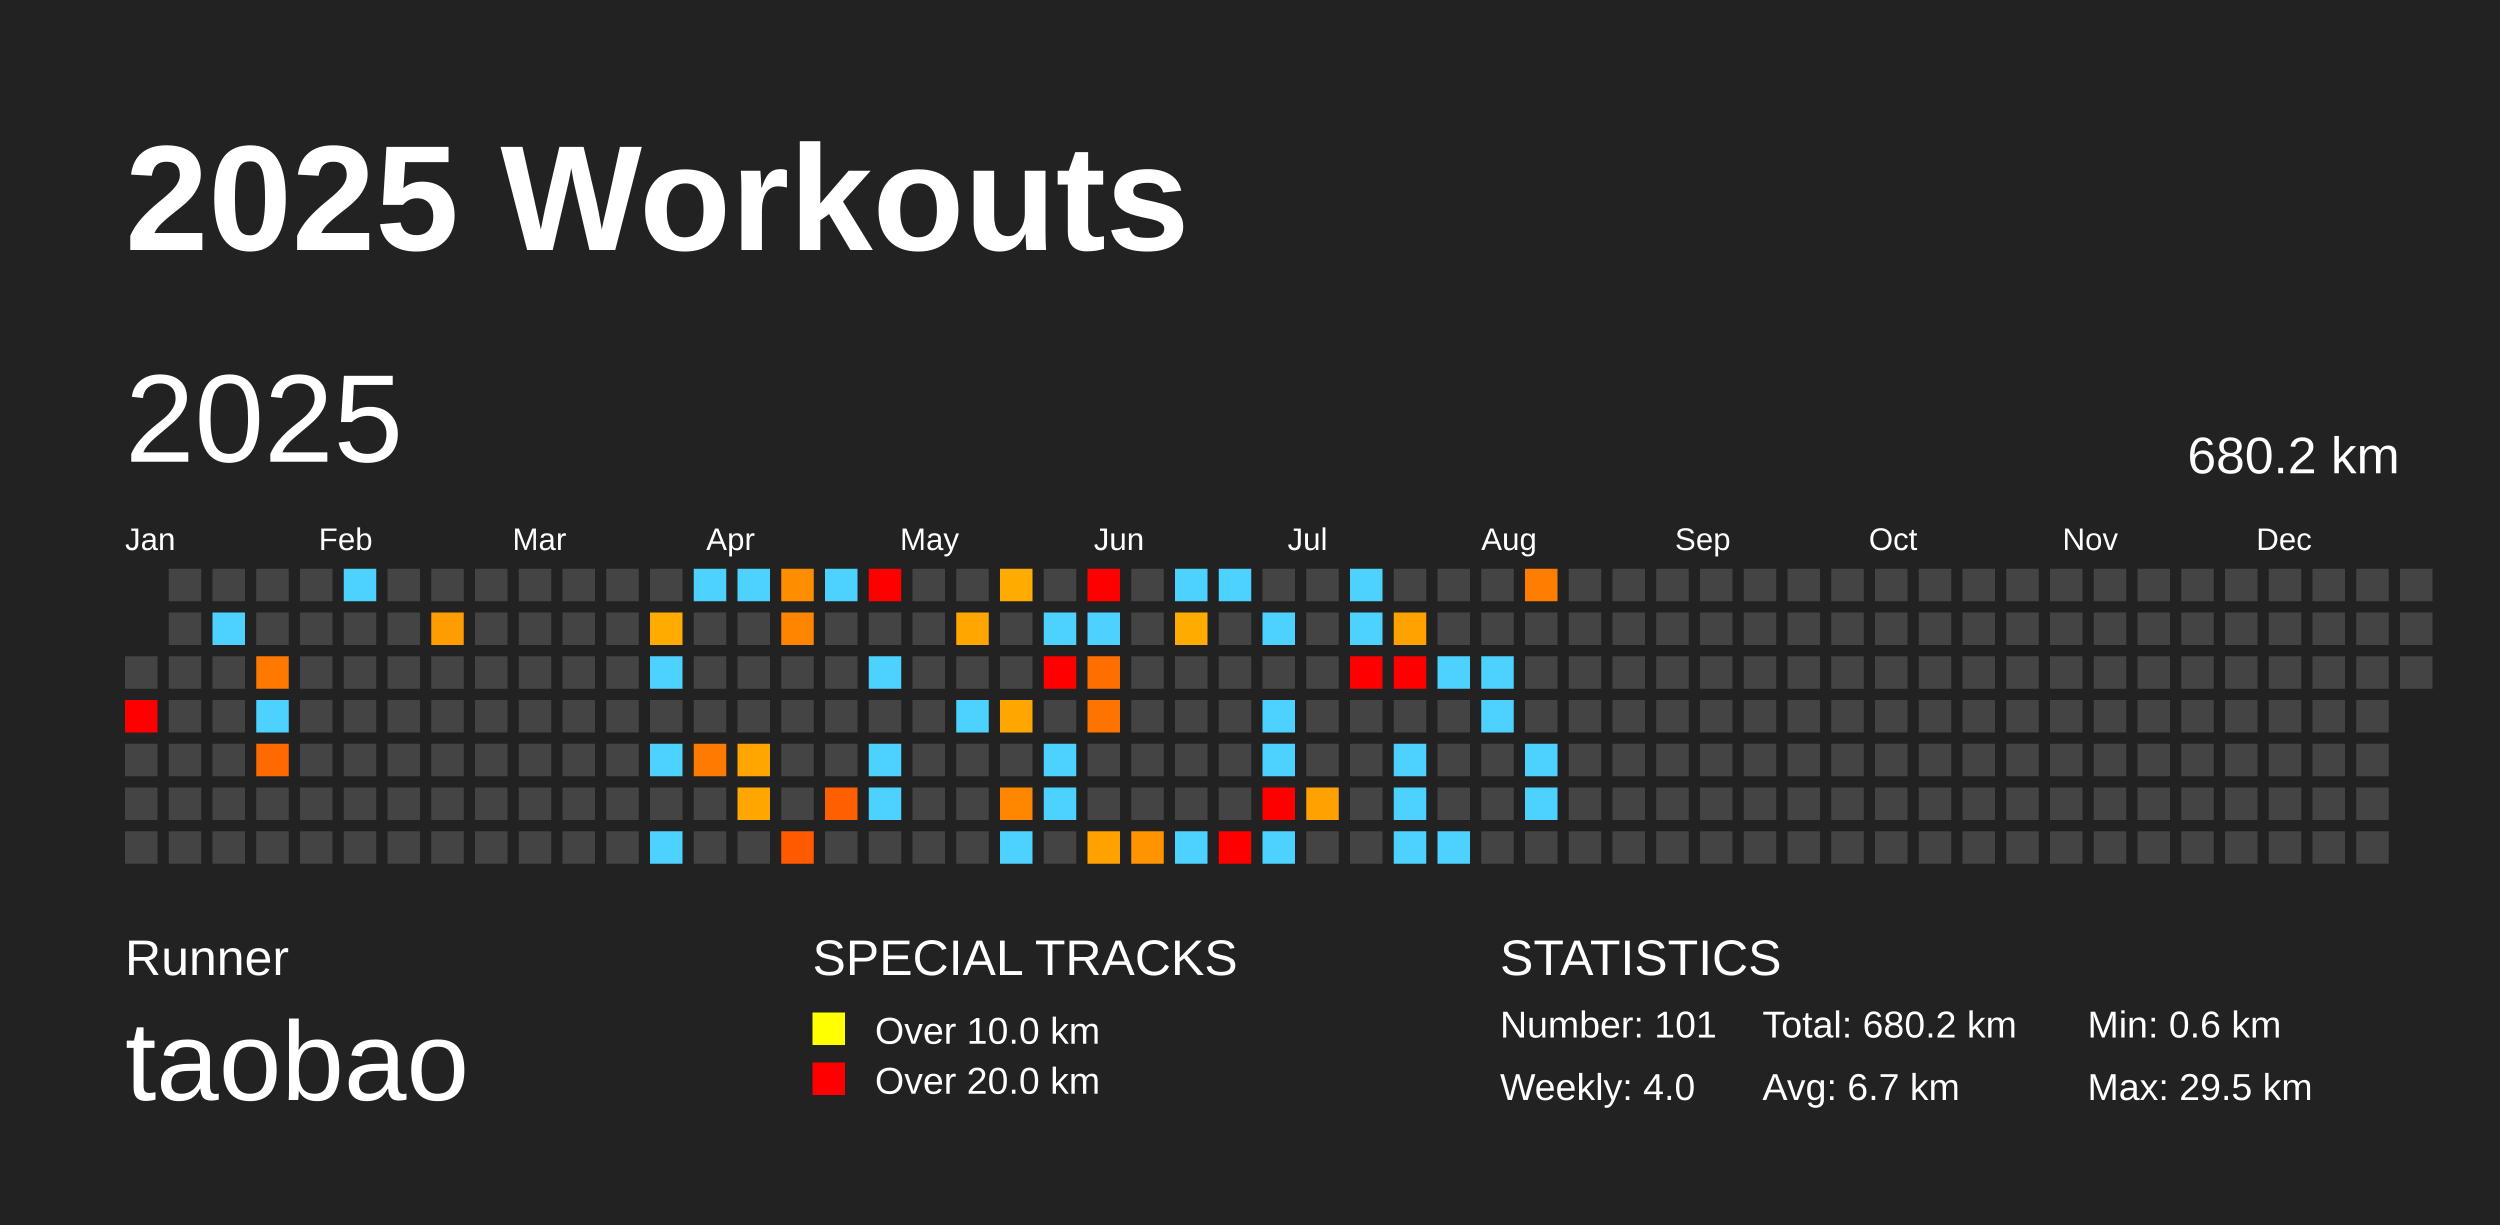
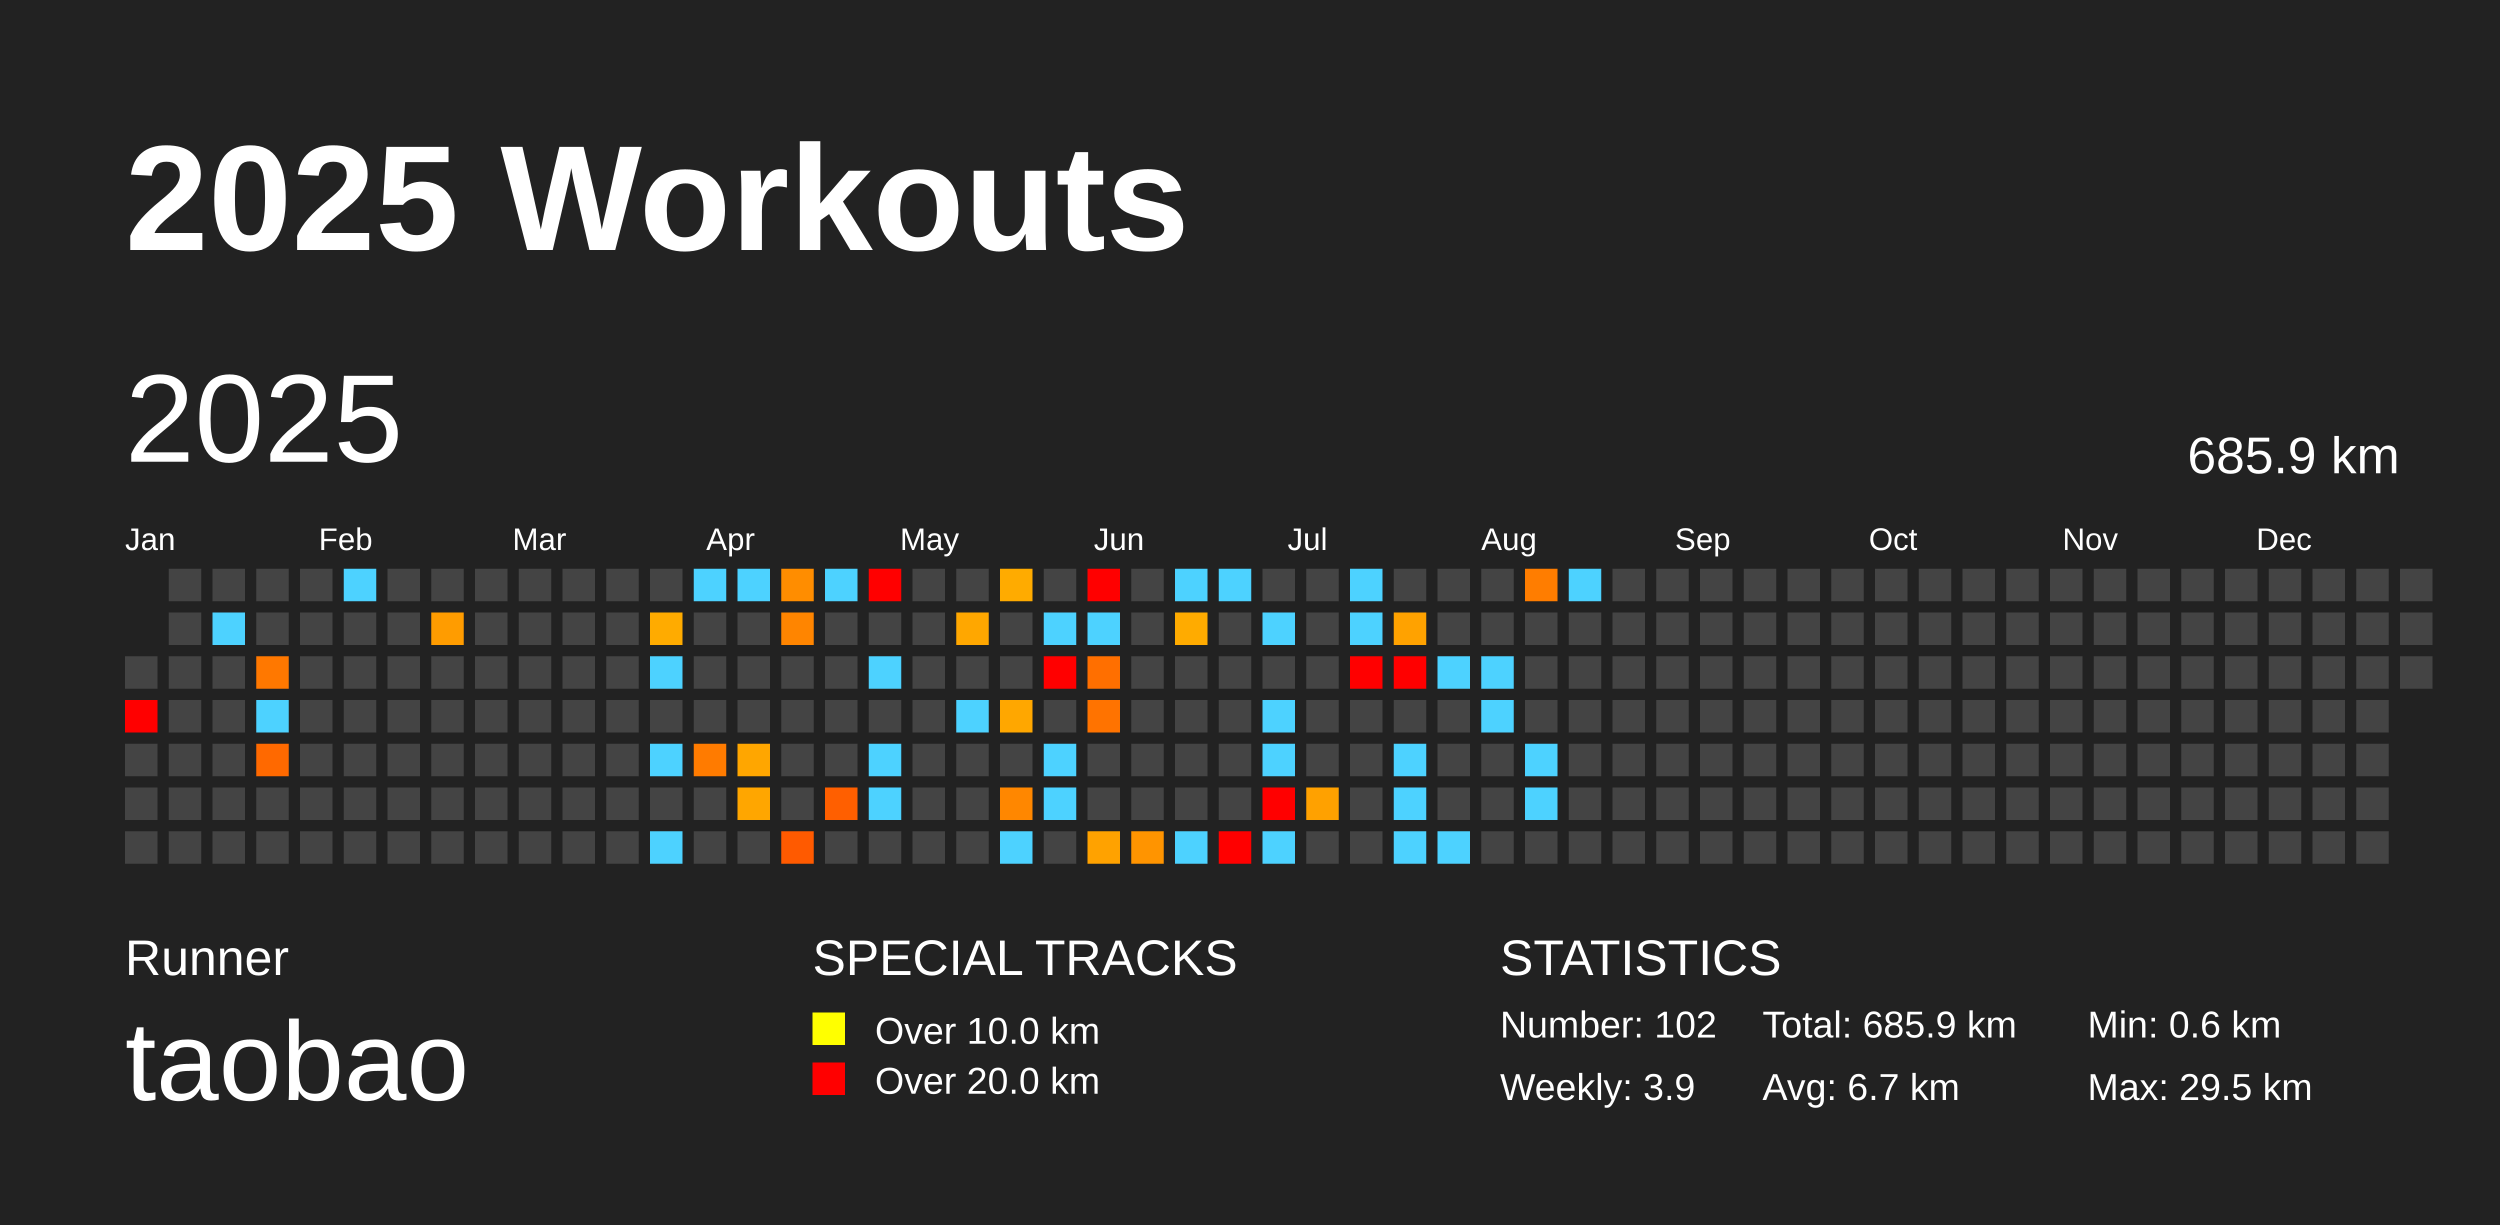
<svg xmlns="http://www.w3.org/2000/svg" baseProfile="full" height="98mm" version="1.1" viewBox="0,0,200,98" width="200mm">
  <defs />
  <rect fill="#222222" height="98" width="200" x="0" y="0" />
  <text fill="#FFFFFF" style="font-size:12px; font-family:Arial; font-weight:bold;" x="10" y="20">2025 Workouts</text>
  <text fill="#FFFFFF" style="font-size:4px; font-family:Arial" x="10" y="78">Runner</text>
  <text fill="#FFFFFF" style="font-size:9px; font-family:Arial" x="10" y="88">taobao</text>
  <text fill="#FFFFFF" style="font-size:4px; font-family:Arial" x="65" y="78">SPECIAL TRACKS</text>
  <rect fill="yellow" height="2.6" width="2.6" x="65" y="81" />
  <text fill="#FFFFFF" style="font-size:3px; font-family:Arial" x="70" y="83.5">Over 10.0 km</text>
  <rect fill="red" height="2.6" width="2.6" x="65" y="85" />
  <text fill="#FFFFFF" style="font-size:3px; font-family:Arial" x="70" y="87.5">Over 20.0 km</text>
  <text fill="#FFFFFF" style="font-size:4px; font-family:Arial" x="120" y="78">STATISTICS</text>
-   <text fill="#FFFFFF" style="font-size:3px; font-family:Arial" x="120" y="83">Number: 101</text>
-   <text fill="#FFFFFF" style="font-size:3px; font-family:Arial" x="120" y="88">Weekly: 4.0</text>
-   <text fill="#FFFFFF" style="font-size:3px; font-family:Arial" x="141" y="83">Total: 680.2 km</text>
+   <text fill="#FFFFFF" style="font-size:3px; font-family:Arial" x="120" y="83">Number: 102</text>
+   <text fill="#FFFFFF" style="font-size:3px; font-family:Arial" x="120" y="88">Weekly: 3.9</text>
+   <text fill="#FFFFFF" style="font-size:3px; font-family:Arial" x="141" y="83">Total: 685.9 km</text>
  <text fill="#FFFFFF" style="font-size:3px; font-family:Arial" x="141" y="88">Avg: 6.7 km</text>
  <text fill="#FFFFFF" style="font-size:3px; font-family:Arial" x="167" y="83">Min: 0.6 km</text>
  <text fill="#FFFFFF" style="font-size:3px; font-family:Arial" x="167" y="88">Max: 29.5 km</text>
  <text dominant-baseline="hanging" fill="#FFFFFF" style="font-size:10.0px; font-family:Arial;" x="10" y="30">2025</text>
-   <text dominant-baseline="hanging" fill="#FFFFFF" style="font-size:4.125px; font-family:Arial;" x="175" y="35">680.2 km</text>
+   <text dominant-baseline="hanging" fill="#FFFFFF" style="font-size:4.125px; font-family:Arial;" x="175" y="35">685.9 km</text>
  <text fill="#FFFFFF" style="font-size:2.5px; font-family:Arial" x="10.0" y="44">Jan</text>
  <text fill="#FFFFFF" style="font-size:2.5px; font-family:Arial" x="25.5" y="44">Feb</text>
  <text fill="#FFFFFF" style="font-size:2.5px; font-family:Arial" x="41.0" y="44">Mar</text>
  <text fill="#FFFFFF" style="font-size:2.5px; font-family:Arial" x="56.5" y="44">Apr</text>
  <text fill="#FFFFFF" style="font-size:2.5px; font-family:Arial" x="72.0" y="44">May</text>
  <text fill="#FFFFFF" style="font-size:2.5px; font-family:Arial" x="87.5" y="44">Jun</text>
  <text fill="#FFFFFF" style="font-size:2.5px; font-family:Arial" x="103.0" y="44">Jul</text>
  <text fill="#FFFFFF" style="font-size:2.5px; font-family:Arial" x="118.5" y="44">Aug</text>
  <text fill="#FFFFFF" style="font-size:2.5px; font-family:Arial" x="134.0" y="44">Sep</text>
  <text fill="#FFFFFF" style="font-size:2.5px; font-family:Arial" x="149.5" y="44">Oct</text>
  <text fill="#FFFFFF" style="font-size:2.5px; font-family:Arial" x="165.0" y="44">Nov</text>
  <text fill="#FFFFFF" style="font-size:2.5px; font-family:Arial" x="180.5" y="44">Dec</text>
  <rect fill="#444444" height="2.6" width="2.6" x="10.0" y="52.5" />
  <rect fill="red" height="2.6" width="2.6" x="10.0" y="56.0" />
  <rect fill="#444444" height="2.6" width="2.6" x="10.0" y="59.5" />
  <rect fill="#444444" height="2.6" width="2.6" x="10.0" y="63.0" />
  <rect fill="#444444" height="2.6" width="2.6" x="10.0" y="66.5" />
  <rect fill="#444444" height="2.6" width="2.6" x="13.5" y="45.5" />
  <rect fill="#444444" height="2.6" width="2.6" x="13.5" y="49.0" />
  <rect fill="#444444" height="2.6" width="2.6" x="13.5" y="52.5" />
  <rect fill="#444444" height="2.6" width="2.6" x="13.5" y="56.0" />
  <rect fill="#444444" height="2.6" width="2.6" x="13.5" y="59.5" />
  <rect fill="#444444" height="2.6" width="2.6" x="13.5" y="63.0" />
  <rect fill="#444444" height="2.6" width="2.6" x="13.5" y="66.5" />
  <rect fill="#444444" height="2.6" width="2.6" x="17.0" y="45.5" />
  <rect fill="#4dd2ff" height="2.6" width="2.6" x="17.0" y="49.0" />
  <rect fill="#444444" height="2.6" width="2.6" x="17.0" y="52.5" />
  <rect fill="#444444" height="2.6" width="2.6" x="17.0" y="56.0" />
  <rect fill="#444444" height="2.6" width="2.6" x="17.0" y="59.5" />
  <rect fill="#444444" height="2.6" width="2.6" x="17.0" y="63.0" />
  <rect fill="#444444" height="2.6" width="2.6" x="17.0" y="66.5" />
  <rect fill="#444444" height="2.6" width="2.6" x="20.5" y="45.5" />
  <rect fill="#444444" height="2.6" width="2.6" x="20.5" y="49.0" />
  <rect fill="#ff7800" height="2.6" width="2.6" x="20.5" y="52.5" />
  <rect fill="#4dd2ff" height="2.6" width="2.6" x="20.5" y="56.0" />
  <rect fill="#ff6900" height="2.6" width="2.6" x="20.5" y="59.5" />
  <rect fill="#444444" height="2.6" width="2.6" x="20.5" y="63.0" />
  <rect fill="#444444" height="2.6" width="2.6" x="20.5" y="66.5" />
  <rect fill="#444444" height="2.6" width="2.6" x="24.0" y="45.5" />
  <rect fill="#444444" height="2.6" width="2.6" x="24.0" y="49.0" />
  <rect fill="#444444" height="2.6" width="2.6" x="24.0" y="52.5" />
  <rect fill="#444444" height="2.6" width="2.6" x="24.0" y="56.0" />
  <rect fill="#444444" height="2.6" width="2.6" x="24.0" y="59.5" />
  <rect fill="#444444" height="2.6" width="2.6" x="24.0" y="63.0" />
  <rect fill="#444444" height="2.6" width="2.6" x="24.0" y="66.5" />
  <rect fill="#4dd2ff" height="2.6" width="2.6" x="27.5" y="45.5" />
  <rect fill="#444444" height="2.6" width="2.6" x="27.5" y="49.0" />
  <rect fill="#444444" height="2.6" width="2.6" x="27.5" y="52.5" />
  <rect fill="#444444" height="2.6" width="2.6" x="27.5" y="56.0" />
  <rect fill="#444444" height="2.6" width="2.6" x="27.5" y="59.5" />
  <rect fill="#444444" height="2.6" width="2.6" x="27.5" y="63.0" />
  <rect fill="#444444" height="2.6" width="2.6" x="27.5" y="66.5" />
  <rect fill="#444444" height="2.6" width="2.6" x="31.0" y="45.5" />
  <rect fill="#444444" height="2.6" width="2.6" x="31.0" y="49.0" />
  <rect fill="#444444" height="2.6" width="2.6" x="31.0" y="52.5" />
  <rect fill="#444444" height="2.6" width="2.6" x="31.0" y="56.0" />
  <rect fill="#444444" height="2.6" width="2.6" x="31.0" y="59.5" />
  <rect fill="#444444" height="2.6" width="2.6" x="31.0" y="63.0" />
  <rect fill="#444444" height="2.6" width="2.6" x="31.0" y="66.5" />
  <rect fill="#444444" height="2.6" width="2.6" x="34.5" y="45.5" />
  <rect fill="#ff9c00" height="2.6" width="2.6" x="34.5" y="49.0" />
  <rect fill="#444444" height="2.6" width="2.6" x="34.5" y="52.5" />
  <rect fill="#444444" height="2.6" width="2.6" x="34.5" y="56.0" />
  <rect fill="#444444" height="2.6" width="2.6" x="34.5" y="59.5" />
  <rect fill="#444444" height="2.6" width="2.6" x="34.5" y="63.0" />
  <rect fill="#444444" height="2.6" width="2.6" x="34.5" y="66.5" />
  <rect fill="#444444" height="2.6" width="2.6" x="38.0" y="45.5" />
  <rect fill="#444444" height="2.6" width="2.6" x="38.0" y="49.0" />
  <rect fill="#444444" height="2.6" width="2.6" x="38.0" y="52.5" />
  <rect fill="#444444" height="2.6" width="2.6" x="38.0" y="56.0" />
  <rect fill="#444444" height="2.6" width="2.6" x="38.0" y="59.5" />
  <rect fill="#444444" height="2.6" width="2.6" x="38.0" y="63.0" />
  <rect fill="#444444" height="2.6" width="2.6" x="38.0" y="66.5" />
  <rect fill="#444444" height="2.6" width="2.6" x="41.5" y="45.5" />
  <rect fill="#444444" height="2.6" width="2.6" x="41.5" y="49.0" />
  <rect fill="#444444" height="2.6" width="2.6" x="41.5" y="52.5" />
  <rect fill="#444444" height="2.6" width="2.6" x="41.5" y="56.0" />
  <rect fill="#444444" height="2.6" width="2.6" x="41.5" y="59.5" />
  <rect fill="#444444" height="2.6" width="2.6" x="41.5" y="63.0" />
  <rect fill="#444444" height="2.6" width="2.6" x="41.5" y="66.5" />
  <rect fill="#444444" height="2.6" width="2.6" x="45.0" y="45.5" />
  <rect fill="#444444" height="2.6" width="2.6" x="45.0" y="49.0" />
  <rect fill="#444444" height="2.6" width="2.6" x="45.0" y="52.5" />
  <rect fill="#444444" height="2.6" width="2.6" x="45.0" y="56.0" />
  <rect fill="#444444" height="2.6" width="2.6" x="45.0" y="59.5" />
  <rect fill="#444444" height="2.6" width="2.6" x="45.0" y="63.0" />
  <rect fill="#444444" height="2.6" width="2.6" x="45.0" y="66.5" />
  <rect fill="#444444" height="2.6" width="2.6" x="48.5" y="45.5" />
  <rect fill="#444444" height="2.6" width="2.6" x="48.5" y="49.0" />
  <rect fill="#444444" height="2.6" width="2.6" x="48.5" y="52.5" />
  <rect fill="#444444" height="2.6" width="2.6" x="48.5" y="56.0" />
  <rect fill="#444444" height="2.6" width="2.6" x="48.5" y="59.5" />
  <rect fill="#444444" height="2.6" width="2.6" x="48.5" y="63.0" />
  <rect fill="#444444" height="2.6" width="2.6" x="48.5" y="66.5" />
  <rect fill="#444444" height="2.6" width="2.6" x="52.0" y="45.5" />
  <rect fill="#ffab00" height="2.6" width="2.6" x="52.0" y="49.0" />
  <rect fill="#4dd2ff" height="2.6" width="2.6" x="52.0" y="52.5" />
  <rect fill="#444444" height="2.6" width="2.6" x="52.0" y="56.0" />
  <rect fill="#4dd2ff" height="2.6" width="2.6" x="52.0" y="59.5" />
  <rect fill="#444444" height="2.6" width="2.6" x="52.0" y="63.0" />
  <rect fill="#4dd2ff" height="2.6" width="2.6" x="52.0" y="66.5" />
  <rect fill="#4dd2ff" height="2.6" width="2.6" x="55.5" y="45.5" />
  <rect fill="#444444" height="2.6" width="2.6" x="55.5" y="49.0" />
  <rect fill="#444444" height="2.6" width="2.6" x="55.5" y="52.5" />
  <rect fill="#444444" height="2.6" width="2.6" x="55.5" y="56.0" />
  <rect fill="#ff7b00" height="2.6" width="2.6" x="55.5" y="59.5" />
  <rect fill="#444444" height="2.6" width="2.6" x="55.5" y="63.0" />
  <rect fill="#444444" height="2.6" width="2.6" x="55.5" y="66.5" />
  <rect fill="#4dd2ff" height="2.6" width="2.6" x="59.0" y="45.5" />
  <rect fill="#444444" height="2.6" width="2.6" x="59.0" y="49.0" />
  <rect fill="#444444" height="2.6" width="2.6" x="59.0" y="52.5" />
  <rect fill="#444444" height="2.6" width="2.6" x="59.0" y="56.0" />
  <rect fill="#ffa600" height="2.6" width="2.6" x="59.0" y="59.5" />
  <rect fill="#ffa600" height="2.6" width="2.6" x="59.0" y="63.0" />
  <rect fill="#444444" height="2.6" width="2.6" x="59.0" y="66.5" />
  <rect fill="#ff8d00" height="2.6" width="2.6" x="62.5" y="45.5" />
  <rect fill="#ff8500" height="2.6" width="2.6" x="62.5" y="49.0" />
  <rect fill="#444444" height="2.6" width="2.6" x="62.5" y="52.5" />
  <rect fill="#444444" height="2.6" width="2.6" x="62.5" y="56.0" />
  <rect fill="#444444" height="2.6" width="2.6" x="62.5" y="59.5" />
  <rect fill="#444444" height="2.6" width="2.6" x="62.5" y="63.0" />
  <rect fill="#ff5a00" height="2.6" width="2.6" x="62.5" y="66.5" />
  <rect fill="#4dd2ff" height="2.6" width="2.6" x="66.0" y="45.5" />
  <rect fill="#444444" height="2.6" width="2.6" x="66.0" y="49.0" />
  <rect fill="#444444" height="2.6" width="2.6" x="66.0" y="52.5" />
  <rect fill="#444444" height="2.6" width="2.6" x="66.0" y="56.0" />
  <rect fill="#444444" height="2.6" width="2.6" x="66.0" y="59.5" />
  <rect fill="#ff5f00" height="2.6" width="2.6" x="66.0" y="63.0" />
  <rect fill="#444444" height="2.6" width="2.6" x="66.0" y="66.5" />
  <rect fill="red" height="2.6" width="2.6" x="69.5" y="45.5" />
  <rect fill="#444444" height="2.6" width="2.6" x="69.5" y="49.0" />
  <rect fill="#4dd2ff" height="2.6" width="2.6" x="69.5" y="52.5" />
  <rect fill="#444444" height="2.6" width="2.6" x="69.5" y="56.0" />
  <rect fill="#4dd2ff" height="2.6" width="2.6" x="69.5" y="59.5" />
  <rect fill="#4dd2ff" height="2.6" width="2.6" x="69.5" y="63.0" />
  <rect fill="#444444" height="2.6" width="2.6" x="69.5" y="66.5" />
  <rect fill="#444444" height="2.6" width="2.6" x="73.0" y="45.5" />
  <rect fill="#444444" height="2.6" width="2.6" x="73.0" y="49.0" />
  <rect fill="#444444" height="2.6" width="2.6" x="73.0" y="52.5" />
  <rect fill="#444444" height="2.6" width="2.6" x="73.0" y="56.0" />
  <rect fill="#444444" height="2.6" width="2.6" x="73.0" y="59.5" />
  <rect fill="#444444" height="2.6" width="2.6" x="73.0" y="63.0" />
  <rect fill="#444444" height="2.6" width="2.6" x="73.0" y="66.5" />
  <rect fill="#444444" height="2.6" width="2.6" x="76.5" y="45.5" />
  <rect fill="#ffa700" height="2.6" width="2.6" x="76.5" y="49.0" />
  <rect fill="#444444" height="2.6" width="2.6" x="76.5" y="52.5" />
  <rect fill="#4dd2ff" height="2.6" width="2.6" x="76.5" y="56.0" />
  <rect fill="#444444" height="2.6" width="2.6" x="76.5" y="59.5" />
  <rect fill="#444444" height="2.6" width="2.6" x="76.5" y="63.0" />
  <rect fill="#444444" height="2.6" width="2.6" x="76.5" y="66.5" />
  <rect fill="#ffab00" height="2.6" width="2.6" x="80.0" y="45.5" />
  <rect fill="#444444" height="2.6" width="2.6" x="80.0" y="49.0" />
  <rect fill="#444444" height="2.6" width="2.6" x="80.0" y="52.5" />
  <rect fill="#ffa700" height="2.6" width="2.6" x="80.0" y="56.0" />
  <rect fill="#444444" height="2.6" width="2.6" x="80.0" y="59.5" />
  <rect fill="#ff8700" height="2.6" width="2.6" x="80.0" y="63.0" />
  <rect fill="#4dd2ff" height="2.6" width="2.6" x="80.0" y="66.5" />
  <rect fill="#444444" height="2.6" width="2.6" x="83.5" y="45.5" />
  <rect fill="#4dd2ff" height="2.6" width="2.6" x="83.5" y="49.0" />
  <rect fill="red" height="2.6" width="2.6" x="83.5" y="52.5" />
  <rect fill="#444444" height="2.6" width="2.6" x="83.5" y="56.0" />
  <rect fill="#4dd2ff" height="2.6" width="2.6" x="83.5" y="59.5" />
  <rect fill="#4dd2ff" height="2.6" width="2.6" x="83.5" y="63.0" />
  <rect fill="#444444" height="2.6" width="2.6" x="83.5" y="66.5" />
  <rect fill="red" height="2.6" width="2.6" x="87.0" y="45.5" />
  <rect fill="#4dd2ff" height="2.6" width="2.6" x="87.0" y="49.0" />
  <rect fill="#ff6f00" height="2.6" width="2.6" x="87.0" y="52.5" />
  <rect fill="#ff7300" height="2.6" width="2.6" x="87.0" y="56.0" />
  <rect fill="#444444" height="2.6" width="2.6" x="87.0" y="59.5" />
  <rect fill="#444444" height="2.6" width="2.6" x="87.0" y="63.0" />
  <rect fill="#ffa200" height="2.6" width="2.6" x="87.0" y="66.5" />
  <rect fill="#444444" height="2.6" width="2.6" x="90.5" y="45.5" />
  <rect fill="#444444" height="2.6" width="2.6" x="90.5" y="49.0" />
  <rect fill="#444444" height="2.6" width="2.6" x="90.5" y="52.5" />
  <rect fill="#444444" height="2.6" width="2.6" x="90.5" y="56.0" />
  <rect fill="#444444" height="2.6" width="2.6" x="90.5" y="59.5" />
  <rect fill="#444444" height="2.6" width="2.6" x="90.5" y="63.0" />
  <rect fill="#ff9400" height="2.6" width="2.6" x="90.5" y="66.5" />
  <rect fill="#4dd2ff" height="2.6" width="2.6" x="94.0" y="45.5" />
  <rect fill="#ffab00" height="2.6" width="2.6" x="94.0" y="49.0" />
  <rect fill="#444444" height="2.6" width="2.6" x="94.0" y="52.5" />
  <rect fill="#444444" height="2.6" width="2.6" x="94.0" y="56.0" />
  <rect fill="#444444" height="2.6" width="2.6" x="94.0" y="59.5" />
  <rect fill="#444444" height="2.6" width="2.6" x="94.0" y="63.0" />
  <rect fill="#4dd2ff" height="2.6" width="2.6" x="94.0" y="66.5" />
  <rect fill="#4dd2ff" height="2.6" width="2.6" x="97.5" y="45.5" />
  <rect fill="#444444" height="2.6" width="2.6" x="97.5" y="49.0" />
  <rect fill="#444444" height="2.6" width="2.6" x="97.5" y="52.5" />
  <rect fill="#444444" height="2.6" width="2.6" x="97.5" y="56.0" />
  <rect fill="#444444" height="2.6" width="2.6" x="97.5" y="59.5" />
  <rect fill="#444444" height="2.6" width="2.6" x="97.5" y="63.0" />
  <rect fill="red" height="2.6" width="2.6" x="97.5" y="66.5" />
  <rect fill="#444444" height="2.6" width="2.6" x="101.0" y="45.5" />
  <rect fill="#4dd2ff" height="2.6" width="2.6" x="101.0" y="49.0" />
  <rect fill="#444444" height="2.6" width="2.6" x="101.0" y="52.5" />
  <rect fill="#4dd2ff" height="2.6" width="2.6" x="101.0" y="56.0" />
  <rect fill="#4dd2ff" height="2.6" width="2.6" x="101.0" y="59.5" />
  <rect fill="red" height="2.6" width="2.6" x="101.0" y="63.0" />
  <rect fill="#4dd2ff" height="2.6" width="2.6" x="101.0" y="66.5" />
  <rect fill="#444444" height="2.6" width="2.6" x="104.5" y="45.5" />
  <rect fill="#444444" height="2.6" width="2.6" x="104.5" y="49.0" />
  <rect fill="#444444" height="2.6" width="2.6" x="104.5" y="52.5" />
  <rect fill="#444444" height="2.6" width="2.6" x="104.5" y="56.0" />
  <rect fill="#444444" height="2.6" width="2.6" x="104.5" y="59.5" />
  <rect fill="#ffa100" height="2.6" width="2.6" x="104.5" y="63.0" />
  <rect fill="#444444" height="2.6" width="2.6" x="104.5" y="66.5" />
  <rect fill="#4dd2ff" height="2.6" width="2.6" x="108.0" y="45.5" />
  <rect fill="#4dd2ff" height="2.6" width="2.6" x="108.0" y="49.0" />
  <rect fill="red" height="2.6" width="2.6" x="108.0" y="52.5" />
  <rect fill="#444444" height="2.6" width="2.6" x="108.0" y="56.0" />
  <rect fill="#444444" height="2.6" width="2.6" x="108.0" y="59.5" />
  <rect fill="#444444" height="2.6" width="2.6" x="108.0" y="63.0" />
  <rect fill="#444444" height="2.6" width="2.6" x="108.0" y="66.5" />
  <rect fill="#444444" height="2.6" width="2.6" x="111.5" y="45.5" />
  <rect fill="#ffa200" height="2.6" width="2.6" x="111.5" y="49.0" />
  <rect fill="red" height="2.6" width="2.6" x="111.5" y="52.5" />
  <rect fill="#444444" height="2.6" width="2.6" x="111.5" y="56.0" />
  <rect fill="#4dd2ff" height="2.6" width="2.6" x="111.5" y="59.5" />
  <rect fill="#4dd2ff" height="2.6" width="2.6" x="111.5" y="63.0" />
  <rect fill="#4dd2ff" height="2.6" width="2.6" x="111.5" y="66.5" />
  <rect fill="#444444" height="2.6" width="2.6" x="115.0" y="45.5" />
  <rect fill="#444444" height="2.6" width="2.6" x="115.0" y="49.0" />
  <rect fill="#4dd2ff" height="2.6" width="2.6" x="115.0" y="52.5" />
  <rect fill="#444444" height="2.6" width="2.6" x="115.0" y="56.0" />
  <rect fill="#444444" height="2.6" width="2.6" x="115.0" y="59.5" />
  <rect fill="#444444" height="2.6" width="2.6" x="115.0" y="63.0" />
  <rect fill="#4dd2ff" height="2.6" width="2.6" x="115.0" y="66.5" />
  <rect fill="#444444" height="2.6" width="2.6" x="118.5" y="45.5" />
  <rect fill="#444444" height="2.6" width="2.6" x="118.5" y="49.0" />
  <rect fill="#4dd2ff" height="2.6" width="2.6" x="118.5" y="52.5" />
  <rect fill="#4dd2ff" height="2.6" width="2.6" x="118.5" y="56.0" />
  <rect fill="#444444" height="2.6" width="2.6" x="118.5" y="59.5" />
  <rect fill="#444444" height="2.6" width="2.6" x="118.5" y="63.0" />
  <rect fill="#444444" height="2.6" width="2.6" x="118.5" y="66.5" />
  <rect fill="#ff7d00" height="2.6" width="2.6" x="122.0" y="45.5" />
  <rect fill="#444444" height="2.6" width="2.6" x="122.0" y="49.0" />
  <rect fill="#444444" height="2.6" width="2.6" x="122.0" y="52.5" />
  <rect fill="#444444" height="2.6" width="2.6" x="122.0" y="56.0" />
  <rect fill="#4dd2ff" height="2.6" width="2.6" x="122.0" y="59.5" />
  <rect fill="#4dd2ff" height="2.6" width="2.6" x="122.0" y="63.0" />
  <rect fill="#444444" height="2.6" width="2.6" x="122.0" y="66.5" />
-   <rect fill="#444444" height="2.6" width="2.6" x="125.5" y="45.5" />
+   <rect fill="#4dd2ff" height="2.6" width="2.6" x="125.5" y="45.5" />
  <rect fill="#444444" height="2.6" width="2.6" x="125.5" y="49.0" />
  <rect fill="#444444" height="2.6" width="2.6" x="125.5" y="52.5" />
  <rect fill="#444444" height="2.6" width="2.6" x="125.5" y="56.0" />
  <rect fill="#444444" height="2.6" width="2.6" x="125.5" y="59.5" />
  <rect fill="#444444" height="2.6" width="2.6" x="125.5" y="63.0" />
  <rect fill="#444444" height="2.6" width="2.6" x="125.5" y="66.5" />
  <rect fill="#444444" height="2.6" width="2.6" x="129.0" y="45.5" />
  <rect fill="#444444" height="2.6" width="2.6" x="129.0" y="49.0" />
  <rect fill="#444444" height="2.6" width="2.6" x="129.0" y="52.5" />
  <rect fill="#444444" height="2.6" width="2.6" x="129.0" y="56.0" />
  <rect fill="#444444" height="2.6" width="2.6" x="129.0" y="59.5" />
  <rect fill="#444444" height="2.6" width="2.6" x="129.0" y="63.0" />
  <rect fill="#444444" height="2.6" width="2.6" x="129.0" y="66.5" />
  <rect fill="#444444" height="2.6" width="2.6" x="132.5" y="45.5" />
  <rect fill="#444444" height="2.6" width="2.6" x="132.5" y="49.0" />
  <rect fill="#444444" height="2.6" width="2.6" x="132.5" y="52.5" />
  <rect fill="#444444" height="2.6" width="2.6" x="132.5" y="56.0" />
  <rect fill="#444444" height="2.6" width="2.6" x="132.5" y="59.5" />
  <rect fill="#444444" height="2.6" width="2.6" x="132.5" y="63.0" />
  <rect fill="#444444" height="2.6" width="2.6" x="132.5" y="66.5" />
  <rect fill="#444444" height="2.6" width="2.6" x="136.0" y="45.5" />
  <rect fill="#444444" height="2.6" width="2.6" x="136.0" y="49.0" />
  <rect fill="#444444" height="2.6" width="2.6" x="136.0" y="52.5" />
  <rect fill="#444444" height="2.6" width="2.6" x="136.0" y="56.0" />
  <rect fill="#444444" height="2.6" width="2.6" x="136.0" y="59.5" />
  <rect fill="#444444" height="2.6" width="2.6" x="136.0" y="63.0" />
  <rect fill="#444444" height="2.6" width="2.6" x="136.0" y="66.5" />
  <rect fill="#444444" height="2.6" width="2.6" x="139.5" y="45.5" />
  <rect fill="#444444" height="2.6" width="2.6" x="139.5" y="49.0" />
  <rect fill="#444444" height="2.6" width="2.6" x="139.5" y="52.5" />
  <rect fill="#444444" height="2.6" width="2.6" x="139.5" y="56.0" />
  <rect fill="#444444" height="2.6" width="2.6" x="139.5" y="59.5" />
  <rect fill="#444444" height="2.6" width="2.6" x="139.5" y="63.0" />
  <rect fill="#444444" height="2.6" width="2.6" x="139.5" y="66.5" />
  <rect fill="#444444" height="2.6" width="2.6" x="143.0" y="45.5" />
  <rect fill="#444444" height="2.6" width="2.6" x="143.0" y="49.0" />
  <rect fill="#444444" height="2.6" width="2.6" x="143.0" y="52.5" />
  <rect fill="#444444" height="2.6" width="2.6" x="143.0" y="56.0" />
  <rect fill="#444444" height="2.6" width="2.6" x="143.0" y="59.5" />
  <rect fill="#444444" height="2.6" width="2.6" x="143.0" y="63.0" />
  <rect fill="#444444" height="2.6" width="2.6" x="143.0" y="66.5" />
  <rect fill="#444444" height="2.6" width="2.6" x="146.5" y="45.5" />
  <rect fill="#444444" height="2.6" width="2.6" x="146.5" y="49.0" />
  <rect fill="#444444" height="2.6" width="2.6" x="146.5" y="52.5" />
  <rect fill="#444444" height="2.6" width="2.6" x="146.5" y="56.0" />
  <rect fill="#444444" height="2.6" width="2.6" x="146.5" y="59.5" />
  <rect fill="#444444" height="2.6" width="2.6" x="146.5" y="63.0" />
  <rect fill="#444444" height="2.6" width="2.6" x="146.5" y="66.5" />
  <rect fill="#444444" height="2.6" width="2.6" x="150.0" y="45.5" />
  <rect fill="#444444" height="2.6" width="2.6" x="150.0" y="49.0" />
  <rect fill="#444444" height="2.6" width="2.6" x="150.0" y="52.5" />
  <rect fill="#444444" height="2.6" width="2.6" x="150.0" y="56.0" />
  <rect fill="#444444" height="2.6" width="2.6" x="150.0" y="59.5" />
  <rect fill="#444444" height="2.6" width="2.6" x="150.0" y="63.0" />
  <rect fill="#444444" height="2.6" width="2.6" x="150.0" y="66.5" />
  <rect fill="#444444" height="2.6" width="2.6" x="153.5" y="45.5" />
  <rect fill="#444444" height="2.6" width="2.6" x="153.5" y="49.0" />
  <rect fill="#444444" height="2.6" width="2.6" x="153.5" y="52.5" />
  <rect fill="#444444" height="2.6" width="2.6" x="153.5" y="56.0" />
  <rect fill="#444444" height="2.6" width="2.6" x="153.5" y="59.5" />
  <rect fill="#444444" height="2.6" width="2.6" x="153.5" y="63.0" />
  <rect fill="#444444" height="2.6" width="2.6" x="153.5" y="66.5" />
  <rect fill="#444444" height="2.6" width="2.6" x="157.0" y="45.5" />
  <rect fill="#444444" height="2.6" width="2.6" x="157.0" y="49.0" />
  <rect fill="#444444" height="2.6" width="2.6" x="157.0" y="52.5" />
  <rect fill="#444444" height="2.6" width="2.6" x="157.0" y="56.0" />
  <rect fill="#444444" height="2.6" width="2.6" x="157.0" y="59.5" />
  <rect fill="#444444" height="2.6" width="2.6" x="157.0" y="63.0" />
  <rect fill="#444444" height="2.6" width="2.6" x="157.0" y="66.5" />
  <rect fill="#444444" height="2.6" width="2.6" x="160.5" y="45.5" />
  <rect fill="#444444" height="2.6" width="2.6" x="160.5" y="49.0" />
  <rect fill="#444444" height="2.6" width="2.6" x="160.5" y="52.5" />
  <rect fill="#444444" height="2.6" width="2.6" x="160.5" y="56.0" />
  <rect fill="#444444" height="2.6" width="2.6" x="160.5" y="59.5" />
  <rect fill="#444444" height="2.6" width="2.6" x="160.5" y="63.0" />
  <rect fill="#444444" height="2.6" width="2.6" x="160.5" y="66.5" />
  <rect fill="#444444" height="2.6" width="2.6" x="164.0" y="45.5" />
  <rect fill="#444444" height="2.6" width="2.6" x="164.0" y="49.0" />
  <rect fill="#444444" height="2.6" width="2.6" x="164.0" y="52.5" />
  <rect fill="#444444" height="2.6" width="2.6" x="164.0" y="56.0" />
  <rect fill="#444444" height="2.6" width="2.6" x="164.0" y="59.5" />
  <rect fill="#444444" height="2.6" width="2.6" x="164.0" y="63.0" />
  <rect fill="#444444" height="2.6" width="2.6" x="164.0" y="66.5" />
  <rect fill="#444444" height="2.6" width="2.6" x="167.5" y="45.5" />
  <rect fill="#444444" height="2.6" width="2.6" x="167.5" y="49.0" />
  <rect fill="#444444" height="2.6" width="2.6" x="167.5" y="52.5" />
  <rect fill="#444444" height="2.6" width="2.6" x="167.5" y="56.0" />
  <rect fill="#444444" height="2.6" width="2.6" x="167.5" y="59.5" />
  <rect fill="#444444" height="2.6" width="2.6" x="167.5" y="63.0" />
  <rect fill="#444444" height="2.6" width="2.6" x="167.5" y="66.5" />
  <rect fill="#444444" height="2.6" width="2.6" x="171.0" y="45.5" />
  <rect fill="#444444" height="2.6" width="2.6" x="171.0" y="49.0" />
  <rect fill="#444444" height="2.6" width="2.6" x="171.0" y="52.5" />
  <rect fill="#444444" height="2.6" width="2.6" x="171.0" y="56.0" />
  <rect fill="#444444" height="2.6" width="2.6" x="171.0" y="59.5" />
  <rect fill="#444444" height="2.6" width="2.6" x="171.0" y="63.0" />
  <rect fill="#444444" height="2.6" width="2.6" x="171.0" y="66.5" />
  <rect fill="#444444" height="2.6" width="2.6" x="174.5" y="45.5" />
  <rect fill="#444444" height="2.6" width="2.6" x="174.5" y="49.0" />
  <rect fill="#444444" height="2.6" width="2.6" x="174.5" y="52.5" />
  <rect fill="#444444" height="2.6" width="2.6" x="174.5" y="56.0" />
  <rect fill="#444444" height="2.6" width="2.6" x="174.5" y="59.5" />
  <rect fill="#444444" height="2.6" width="2.6" x="174.5" y="63.0" />
  <rect fill="#444444" height="2.6" width="2.6" x="174.5" y="66.5" />
  <rect fill="#444444" height="2.6" width="2.6" x="178.0" y="45.5" />
  <rect fill="#444444" height="2.6" width="2.6" x="178.0" y="49.0" />
  <rect fill="#444444" height="2.6" width="2.6" x="178.0" y="52.5" />
  <rect fill="#444444" height="2.6" width="2.6" x="178.0" y="56.0" />
  <rect fill="#444444" height="2.6" width="2.6" x="178.0" y="59.5" />
  <rect fill="#444444" height="2.6" width="2.6" x="178.0" y="63.0" />
  <rect fill="#444444" height="2.6" width="2.6" x="178.0" y="66.5" />
  <rect fill="#444444" height="2.6" width="2.6" x="181.5" y="45.5" />
  <rect fill="#444444" height="2.6" width="2.6" x="181.5" y="49.0" />
  <rect fill="#444444" height="2.6" width="2.6" x="181.5" y="52.5" />
  <rect fill="#444444" height="2.6" width="2.6" x="181.5" y="56.0" />
  <rect fill="#444444" height="2.6" width="2.6" x="181.5" y="59.5" />
  <rect fill="#444444" height="2.6" width="2.6" x="181.5" y="63.0" />
  <rect fill="#444444" height="2.6" width="2.6" x="181.5" y="66.5" />
  <rect fill="#444444" height="2.6" width="2.6" x="185.0" y="45.5" />
  <rect fill="#444444" height="2.6" width="2.6" x="185.0" y="49.0" />
  <rect fill="#444444" height="2.6" width="2.6" x="185.0" y="52.5" />
  <rect fill="#444444" height="2.6" width="2.6" x="185.0" y="56.0" />
  <rect fill="#444444" height="2.6" width="2.6" x="185.0" y="59.5" />
  <rect fill="#444444" height="2.6" width="2.6" x="185.0" y="63.0" />
  <rect fill="#444444" height="2.6" width="2.6" x="185.0" y="66.5" />
  <rect fill="#444444" height="2.6" width="2.6" x="188.5" y="45.5" />
  <rect fill="#444444" height="2.6" width="2.6" x="188.5" y="49.0" />
  <rect fill="#444444" height="2.6" width="2.6" x="188.5" y="52.5" />
  <rect fill="#444444" height="2.6" width="2.6" x="188.5" y="56.0" />
  <rect fill="#444444" height="2.6" width="2.6" x="188.5" y="59.5" />
  <rect fill="#444444" height="2.6" width="2.6" x="188.5" y="63.0" />
  <rect fill="#444444" height="2.6" width="2.6" x="188.5" y="66.5" />
  <rect fill="#444444" height="2.6" width="2.6" x="192.0" y="45.5" />
  <rect fill="#444444" height="2.6" width="2.6" x="192.0" y="49.0" />
  <rect fill="#444444" height="2.6" width="2.6" x="192.0" y="52.5" />
</svg>
